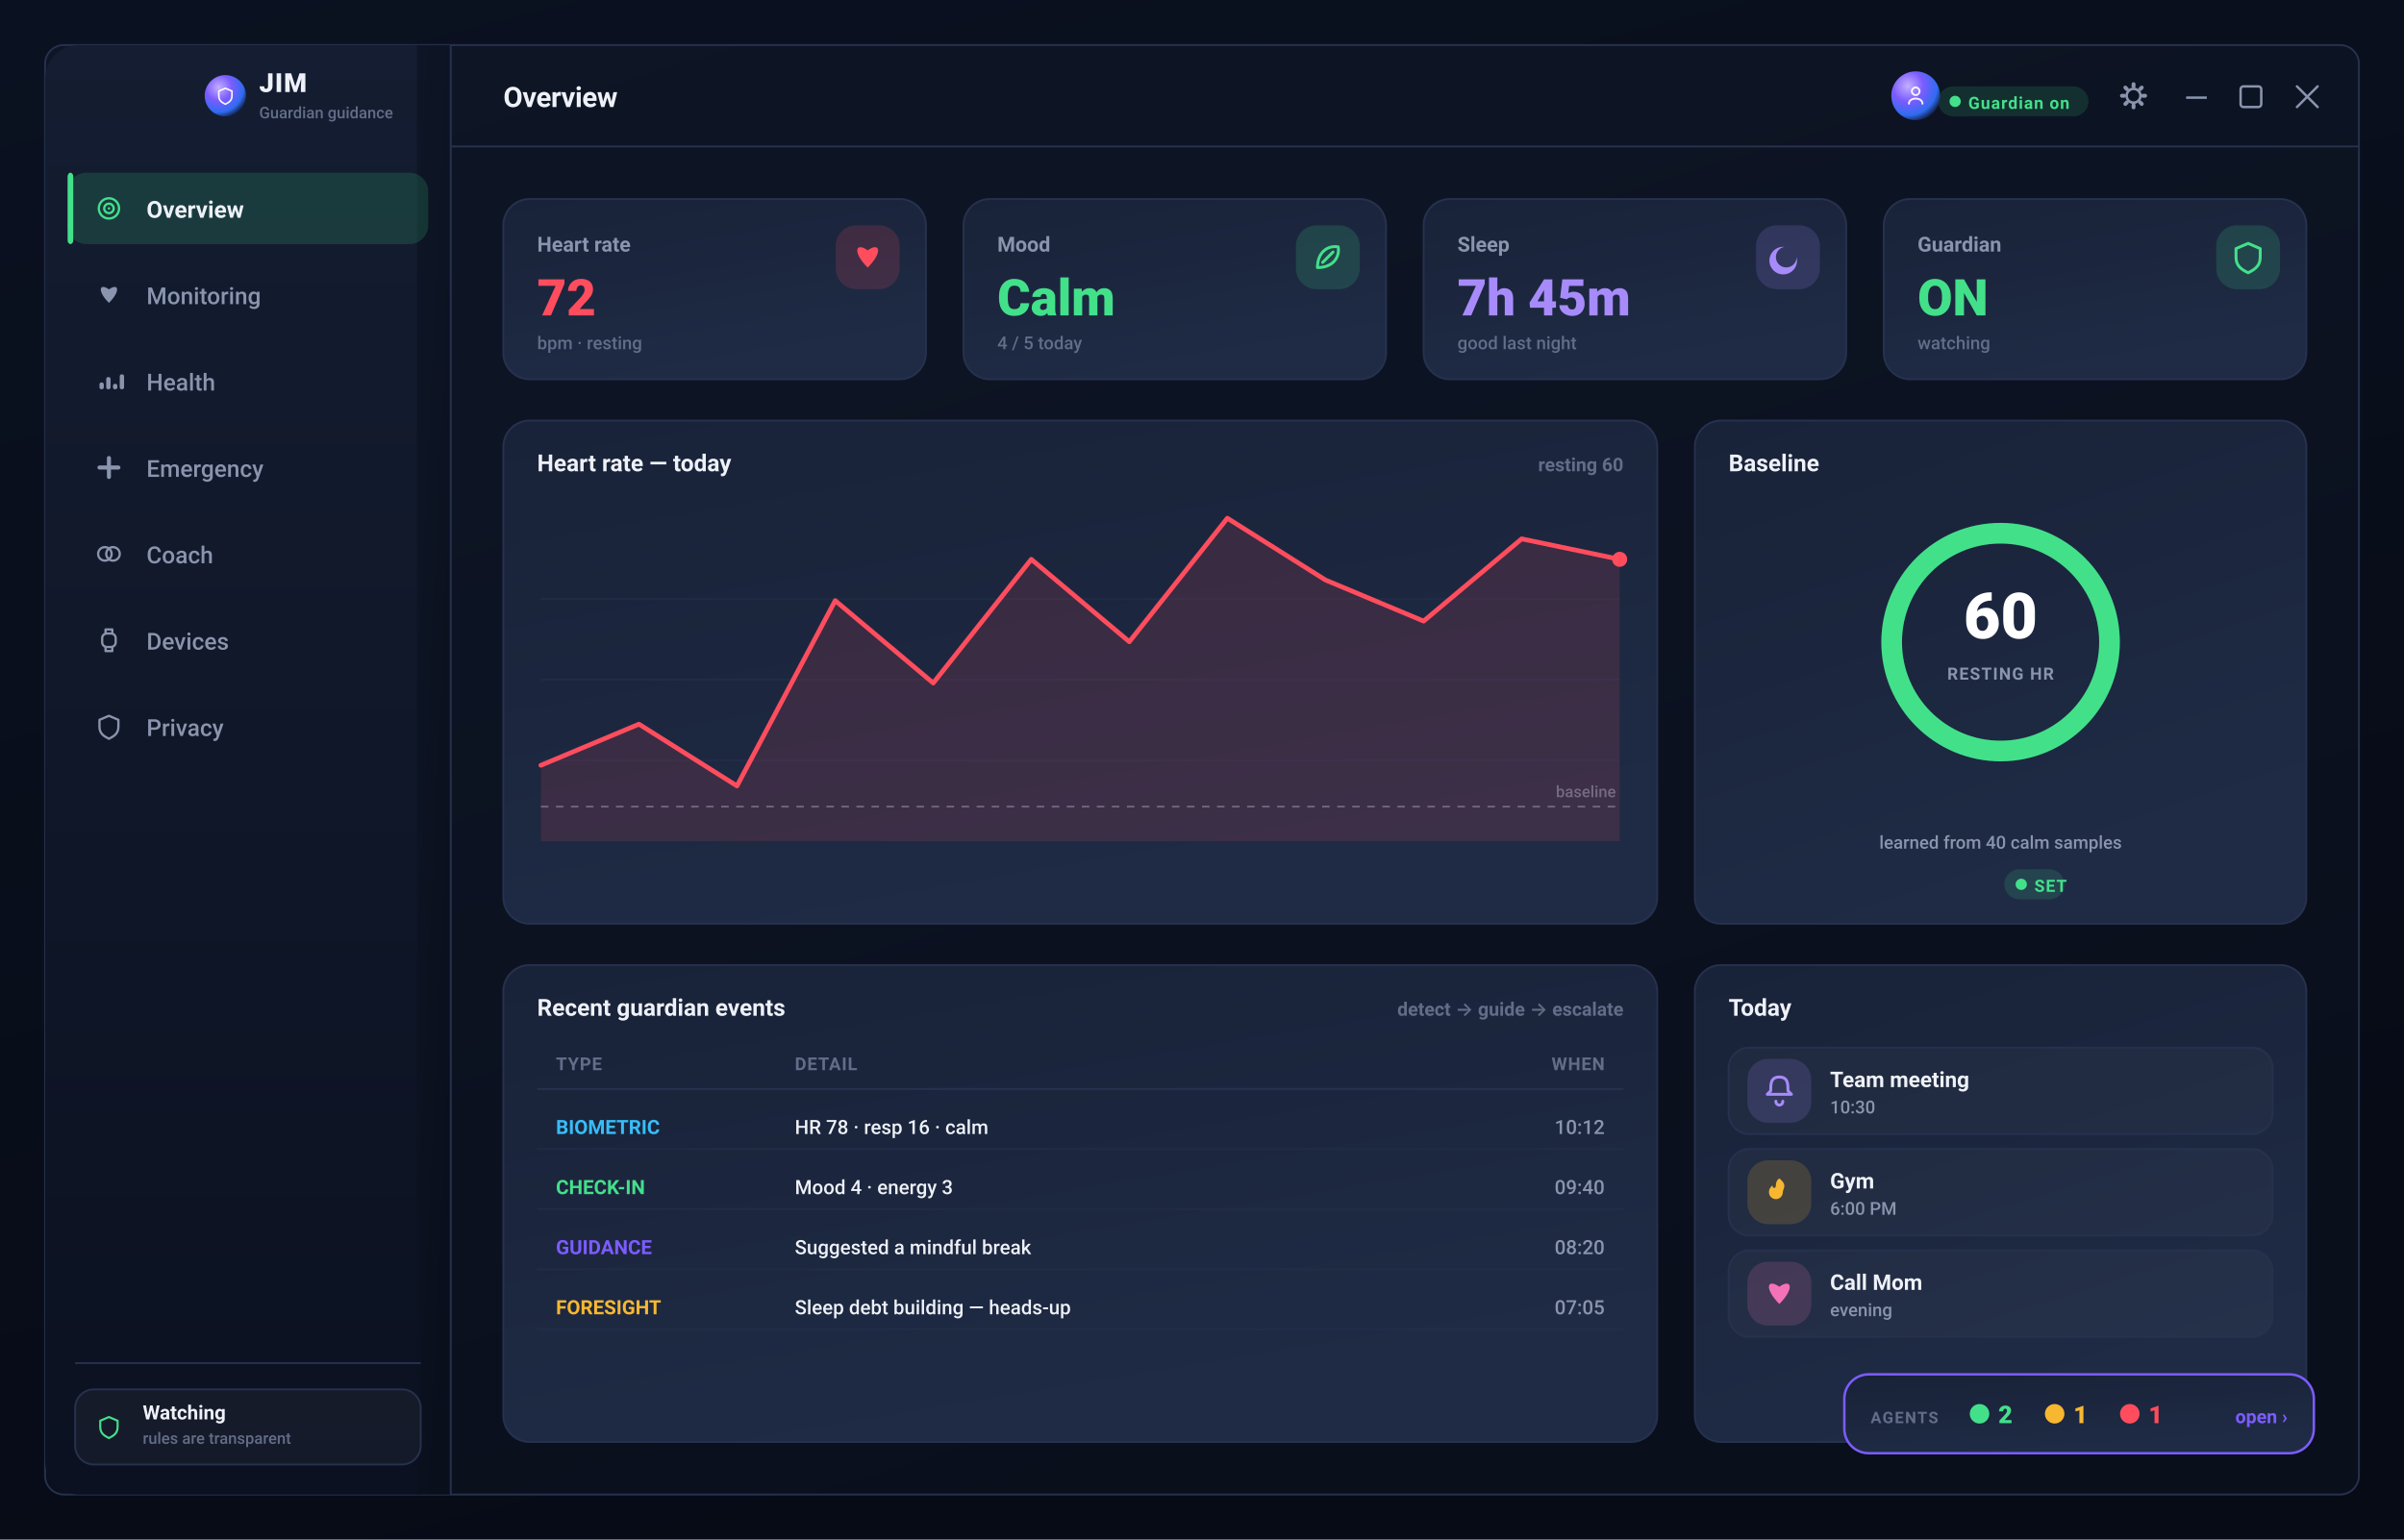
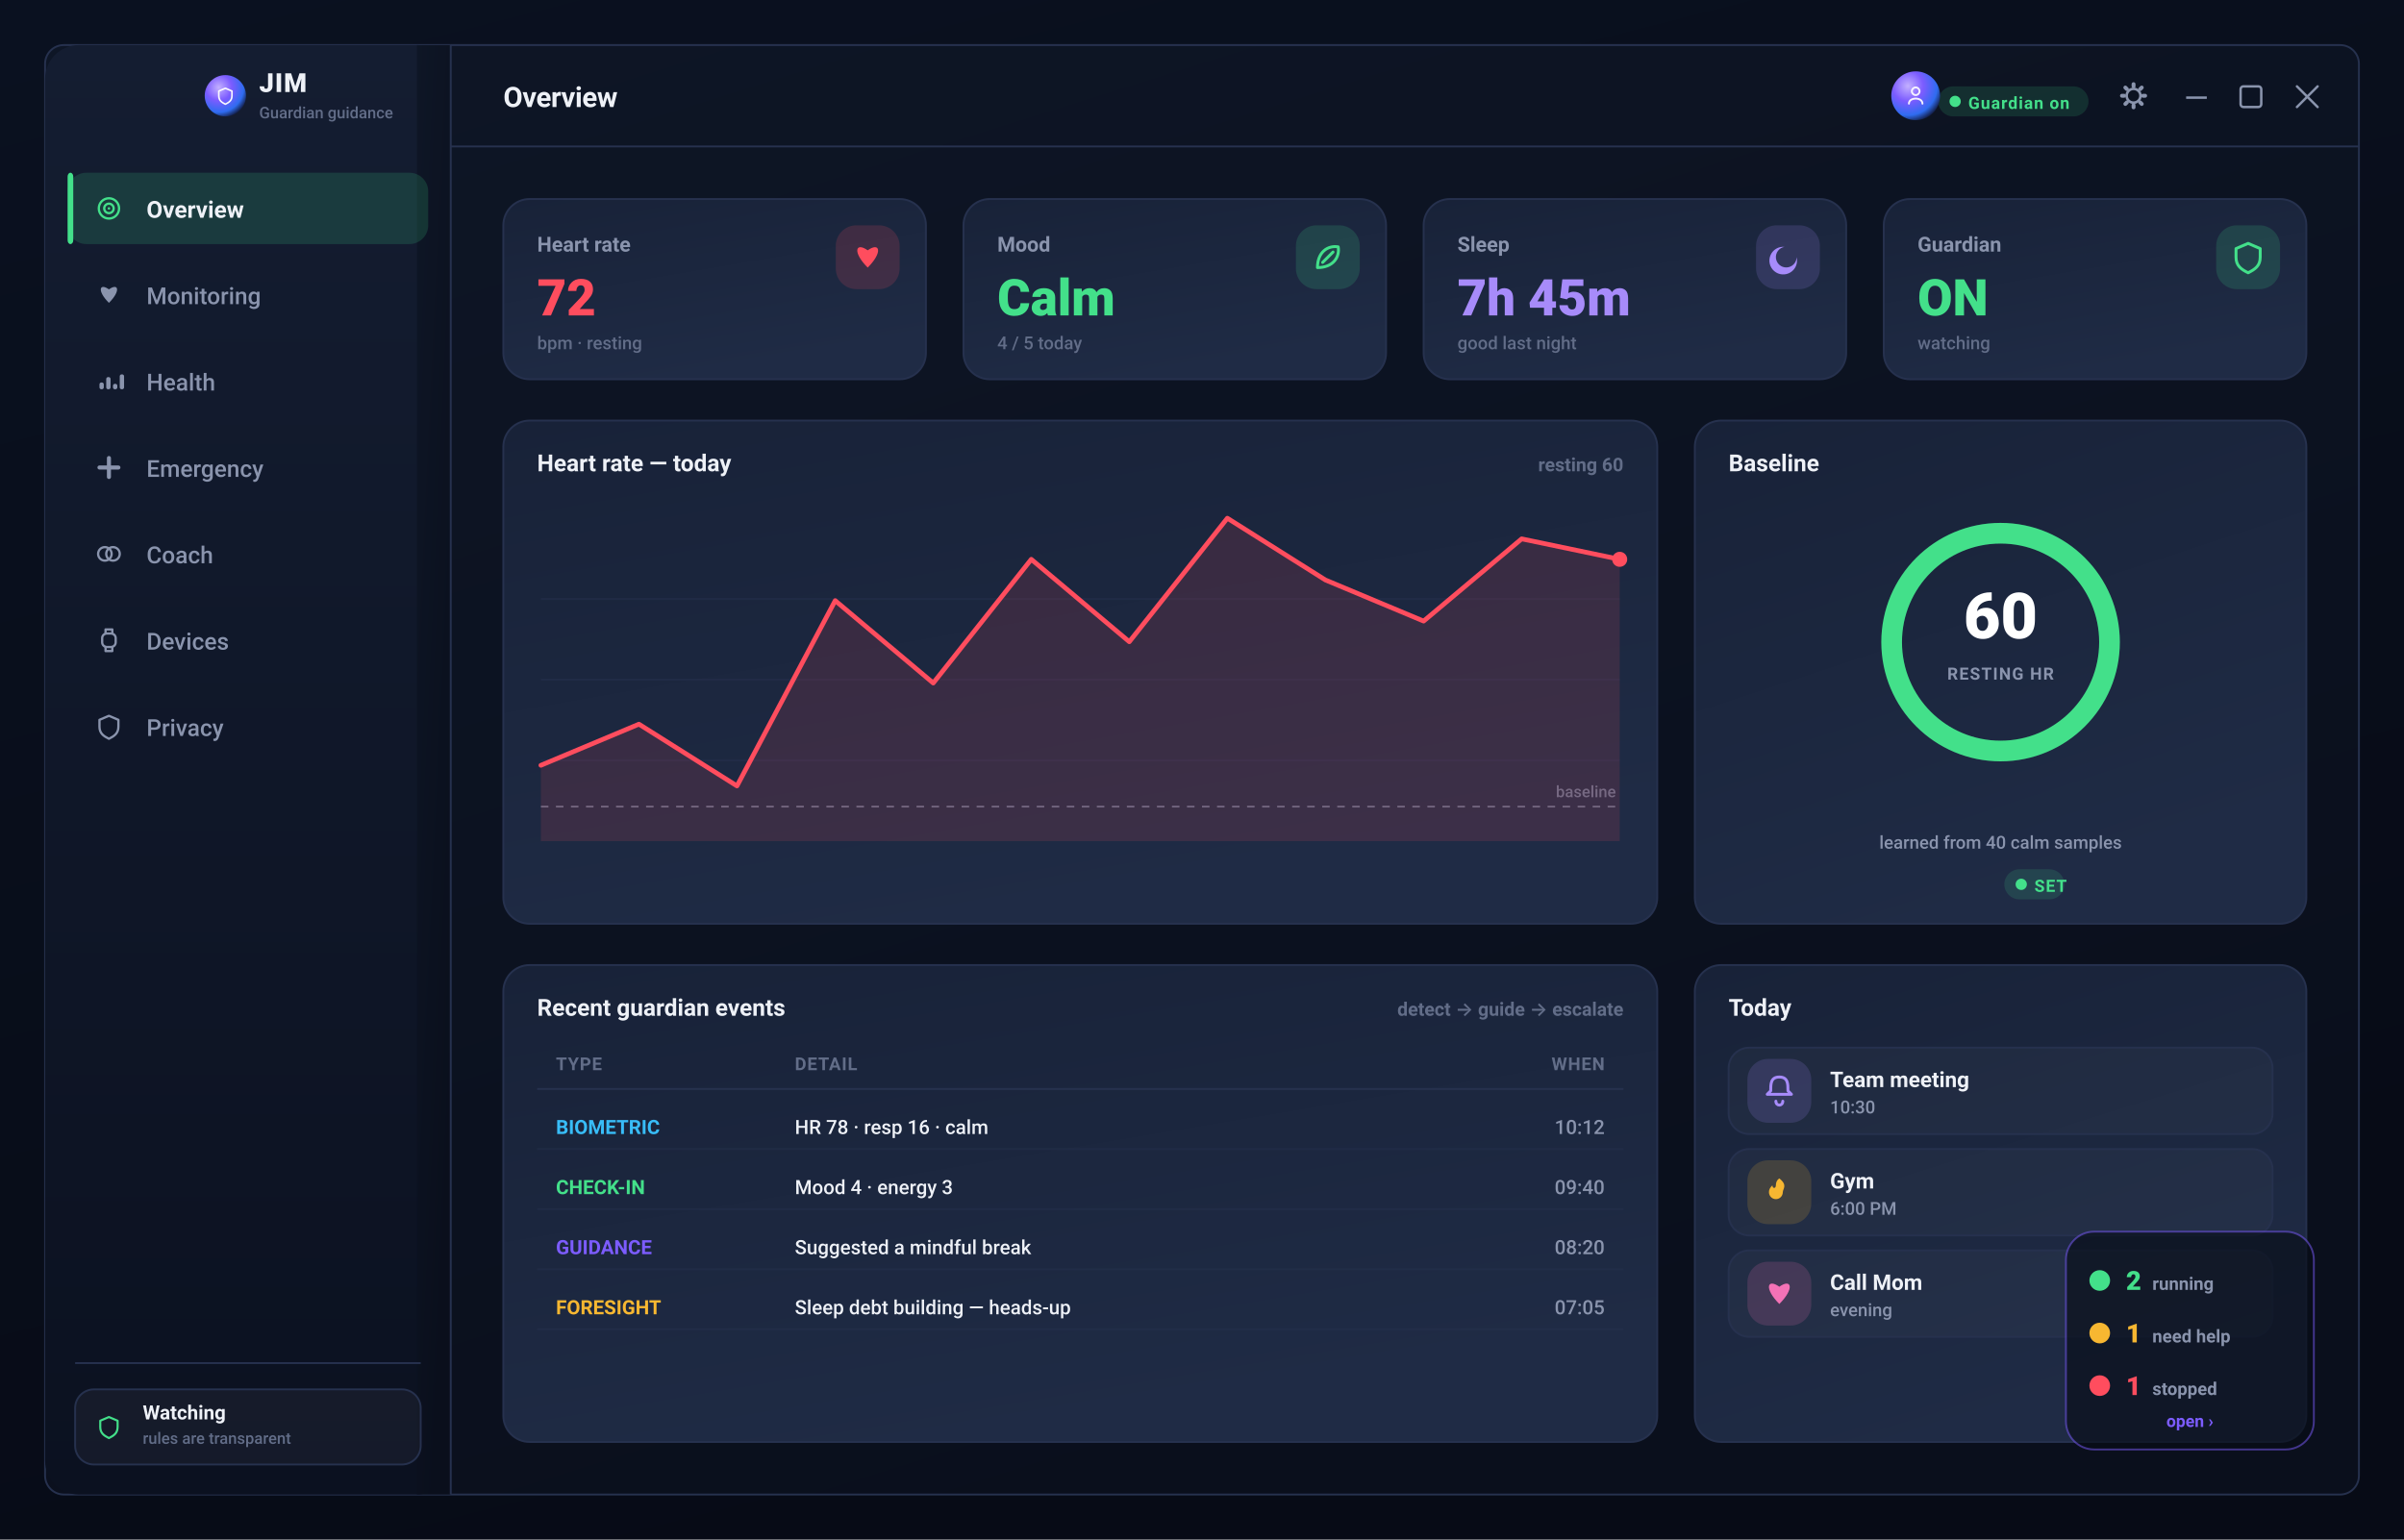
<svg xmlns="http://www.w3.org/2000/svg" width="1280" height="820" viewBox="0 0 1280 820" role="img" aria-label="Jim Mini — Overview">
  <defs>
    <linearGradient id="gPage" x1="0" y1="0" x2="0.4" y2="1">
      <stop offset="0" stop-color="#0a1120" />
      <stop offset="1" stop-color="#070b16" />
    </linearGradient>
    <linearGradient id="gScr" x1="0" y1="0" x2="0.5" y2="1">
      <stop offset="0" stop-color="#0e1626" />
      <stop offset="1" stop-color="#0a0f1c" />
    </linearGradient>
    <linearGradient id="gSide" x1="0" y1="0" x2="0" y2="1">
      <stop offset="0" stop-color="#141d31" />
      <stop offset="1" stop-color="#0b1120" />
    </linearGradient>
    <linearGradient id="gCard" x1="0" y1="0" x2="0.4" y2="1">
      <stop offset="0" stop-color="#182238" />
      <stop offset="1" stop-color="#1f2b45" />
    </linearGradient>
    <linearGradient id="gBrand" x1="0" y1="0" x2="1" y2="0">
      <stop offset="0" stop-color="#7c5cff" />
      <stop offset="1" stop-color="#3aa0ff" />
    </linearGradient>
    <linearGradient id="gEmer" x1="0" y1="0" x2="0" y2="1">
      <stop offset="0" stop-color="#ff5b52" />
      <stop offset="1" stop-color="#ff3b30" />
    </linearGradient>
    <linearGradient id="mV" x1="0" y1="0" x2="1" y2="0">
      <stop offset="0" stop-color="#7c5cff" />
      <stop offset="1" stop-color="#3aa0ff" />
    </linearGradient>
    <linearGradient id="mG" x1="0" y1="0" x2="1" y2="0">
      <stop offset="0" stop-color="#2fd27a" />
      <stop offset="1" stop-color="#43e08a" />
    </linearGradient>
    <linearGradient id="mO" x1="0" y1="0" x2="1" y2="0">
      <stop offset="0" stop-color="#f7b731" />
      <stop offset="1" stop-color="#ff7a45" />
    </linearGradient>
    <radialGradient id="orb" cx="34%" cy="30%" r="75%">
      <stop offset="0" stop-color="#c3b0ff" />
      <stop offset="42%" stop-color="#7c5cff" />
      <stop offset="80%" stop-color="#2f6cf0" />
      <stop offset="100%" stop-color="#14204a" />
    </radialGradient>
  </defs>
  <rect x="0.0" y="0.0" width="1280.0" height="820.0" rx="0" fill="url(#gPage)" />
  <rect x="24" y="24" width="1232" height="772" rx="10" fill="url(#gScr)" stroke="#26314e" stroke-width="1" />
  <rect x="24.0" y="24.0" width="216.0" height="772.0" rx="18" fill="url(#gSide)" />
  <rect x="222.0" y="24.0" width="18.0" height="772.0" rx="0" fill="url(#gScr)" />
  <line x1="240" y1="24" x2="240" y2="796" stroke="#26314e" stroke-width="1" />
  <line x1="240" y1="78" x2="1256" y2="78" stroke="#26314e" stroke-width="1" />
  <line x1="1164" y1="52" x2="1175" y2="52" stroke="#8a94ad" stroke-width="1.3" />
  <rect x="1193.0" y="46.0" width="11.0" height="11.0" rx="1.5" fill="none" stroke="#8a94ad" stroke-width="1.3" />
  <path d="M1223 46 l11 11 M1234 46 l-11 11" stroke="#8a94ad" stroke-width="1.3" stroke-linecap="round" />
  <circle cx="120" cy="51" r="11" fill="url(#orb)" />
  <path d="M120 47.0 l3.5 1.5 v2.5 c0 2.5 -1.5 3.5 -3.5 4.5 c-2.0 -1.0 -3.5 -2.0 -3.5 -4.5 v-2.5 Z" fill="none" stroke="rgba(255,255,255,0.95)" stroke-width="0.85" stroke-linecap="round" stroke-linejoin="round" />
  <text x="138.0" y="49.0" font-family="-apple-system,BlinkMacSystemFont,'SF Pro Text','Segoe UI',Roboto,system-ui,sans-serif" font-size="14" font-weight="800" fill="#eef1f7" text-anchor="start" letter-spacing="0.5">JIM</text>
  <text x="138.0" y="63.0" font-family="-apple-system,BlinkMacSystemFont,'SF Pro Text','Segoe UI',Roboto,system-ui,sans-serif" font-size="8.5" font-weight="500" fill="#626d88" text-anchor="start">Guardian guidance</text>
  <text x="268.0" y="57.0" font-family="-apple-system,BlinkMacSystemFont,'SF Pro Text','Segoe UI',Roboto,system-ui,sans-serif" font-size="15" font-weight="700" fill="#eef1f7" text-anchor="start" letter-spacing="-0.2">Overview</text>
  <rect x="1134.96" y="43.8" width="2.08" height="3.2" rx="1" transform="rotate(0 1136 51)" fill="#8a94ad" />
  <rect x="1134.96" y="43.8" width="2.08" height="3.2" rx="1" transform="rotate(45 1136 51)" fill="#8a94ad" />
  <rect x="1134.96" y="43.8" width="2.08" height="3.2" rx="1" transform="rotate(90 1136 51)" fill="#8a94ad" />
  <rect x="1134.96" y="43.8" width="2.08" height="3.2" rx="1" transform="rotate(135 1136 51)" fill="#8a94ad" />
  <rect x="1134.96" y="43.8" width="2.08" height="3.2" rx="1" transform="rotate(180 1136 51)" fill="#8a94ad" />
  <rect x="1134.96" y="43.8" width="2.08" height="3.2" rx="1" transform="rotate(225 1136 51)" fill="#8a94ad" />
  <rect x="1134.96" y="43.8" width="2.08" height="3.2" rx="1" transform="rotate(270 1136 51)" fill="#8a94ad" />
  <rect x="1134.96" y="43.8" width="2.08" height="3.2" rx="1" transform="rotate(315 1136 51)" fill="#8a94ad" />
  <circle cx="1136" cy="51" r="3.68" fill="none" stroke="#8a94ad" stroke-width="1.36" stroke-linecap="round" stroke-linejoin="round" />
  <rect x="1032.0" y="46.0" width="80.0" height="16.0" rx="8" fill="rgba(67,224,138,0.14)" />
  <circle cx="1041.0" cy="54" r="3" fill="#43e08a" />
  <text x="1048.0" y="58.0" font-family="-apple-system,BlinkMacSystemFont,'SF Pro Text','Segoe UI',Roboto,system-ui,sans-serif" font-size="9" font-weight="700" fill="#43e08a" text-anchor="start" letter-spacing="0.5">Guardian on</text>
  <circle cx="1020" cy="51" r="13" fill="url(#orb)" />
  <circle cx="1020" cy="48.6" r="2.04" fill="none" stroke="rgba(255,255,255,0.9)" stroke-width="1.02" stroke-linecap="round" stroke-linejoin="round" />
  <path d="M1016.4 55.2 c0 -3.6 7.2 -3.6 7.2 0" fill="none" stroke="rgba(255,255,255,0.9)" stroke-width="1.02" stroke-linecap="round" stroke-linejoin="round" />
  <rect x="36.0" y="92.0" width="192.0" height="38.0" rx="10" fill="rgba(67,224,138,0.16)" />
  <rect x="36.0" y="92.0" width="3.0" height="38.0" rx="2" fill="#43e08a" />
  <circle cx="58" cy="111" r="5.4" fill="none" stroke="#43e08a" stroke-width="1.22" stroke-linecap="round" stroke-linejoin="round" />
  <circle cx="58" cy="111" r="2.52" fill="none" stroke="#43e08a" stroke-width="1.22" stroke-linecap="round" stroke-linejoin="round" />
  <circle cx="58" cy="111" r="0.648" fill="#43e08a" />
  <text x="78.0" y="116.0" font-family="-apple-system,BlinkMacSystemFont,'SF Pro Text','Segoe UI',Roboto,system-ui,sans-serif" font-size="12.5" font-weight="650" fill="#eef1f7" text-anchor="start">Overview</text>
  <path d="M58 161.32 C51.52 154.84,52.96 150.52,58 154.12 C63.04 150.52,64.48 154.84,58 161.32 Z" fill="#8a94ad" />
  <text x="78.0" y="162.0" font-family="-apple-system,BlinkMacSystemFont,'SF Pro Text','Segoe UI',Roboto,system-ui,sans-serif" font-size="12.5" font-weight="500" fill="#8a94ad" text-anchor="start">Monitoring</text>
  <rect x="52.96" y="203.72" width="2.304" height="3.6" rx="1" fill="#8a94ad" />
  <rect x="56.56" y="200.84" width="2.304" height="6.48" rx="1" fill="#8a94ad" />
  <rect x="60.16" y="204.44" width="2.304" height="2.88" rx="1" fill="#8a94ad" />
  <rect x="63.76" y="199.4" width="2.304" height="7.92" rx="1" fill="#8a94ad" />
  <text x="78.0" y="208.0" font-family="-apple-system,BlinkMacSystemFont,'SF Pro Text','Segoe UI',Roboto,system-ui,sans-serif" font-size="12.5" font-weight="500" fill="#8a94ad" text-anchor="start">Health</text>
  <path d="M58 243.96 v10.08 M52.96 249 h10.08" fill="none" stroke="#8a94ad" stroke-width="2.16" stroke-linecap="round" />
  <text x="78.0" y="254.0" font-family="-apple-system,BlinkMacSystemFont,'SF Pro Text','Segoe UI',Roboto,system-ui,sans-serif" font-size="12.5" font-weight="500" fill="#8a94ad" text-anchor="start">Emergency</text>
  <circle cx="55.84" cy="295" r="3.6" fill="none" stroke="#8a94ad" stroke-width="1.22" stroke-linecap="round" stroke-linejoin="round" />
  <circle cx="60.16" cy="295" r="3.6" fill="none" stroke="#8a94ad" stroke-width="1.22" stroke-linecap="round" stroke-linejoin="round" />
  <text x="78.0" y="300.0" font-family="-apple-system,BlinkMacSystemFont,'SF Pro Text','Segoe UI',Roboto,system-ui,sans-serif" font-size="12.5" font-weight="500" fill="#8a94ad" text-anchor="start">Coach</text>
  <rect x="54.4" y="337.4" width="7.2" height="7.2" rx="2.5" fill="none" stroke="#8a94ad" stroke-width="1.22" stroke-linecap="round" stroke-linejoin="round" />
  <path d="M56.2 337.4 v-2.16 h3.6 v2.16 M56.2 344.6 v2.16 h3.6 v-2.16" fill="none" stroke="#8a94ad" stroke-width="1.22" stroke-linecap="round" stroke-linejoin="round" />
  <text x="78.0" y="346.0" font-family="-apple-system,BlinkMacSystemFont,'SF Pro Text','Segoe UI',Roboto,system-ui,sans-serif" font-size="12.5" font-weight="500" fill="#8a94ad" text-anchor="start">Devices</text>
  <path d="M58 381.24 l5.04 2.16 v3.6 c0 3.6 -2.16 5.04 -5.04 6.48 c-2.88 -1.44 -5.04 -2.88 -5.04 -6.48 v-3.6 Z" fill="none" stroke="#8a94ad" stroke-width="1.22" stroke-linecap="round" stroke-linejoin="round" />
  <text x="78.0" y="392.0" font-family="-apple-system,BlinkMacSystemFont,'SF Pro Text','Segoe UI',Roboto,system-ui,sans-serif" font-size="12.5" font-weight="500" fill="#8a94ad" text-anchor="start">Privacy</text>
  <line x1="40" y1="726" x2="224" y2="726" stroke="#26314e" stroke-width="1" />
  <rect x="40.0" y="740.0" width="184.0" height="40.0" rx="10" fill="rgba(255,255,255,0.04)" stroke="#26314e" stroke-width="1" />
  <path d="M58 754.72 l4.62 1.98 v3.3 c0 3.3 -1.98 4.62 -4.62 5.94 c-2.64 -1.32 -4.62 -2.64 -4.62 -5.94 v-3.3 Z" fill="none" stroke="#43e08a" stroke-width="1.12" stroke-linecap="round" stroke-linejoin="round" />
  <text x="76.0" y="756.0" font-family="-apple-system,BlinkMacSystemFont,'SF Pro Text','Segoe UI',Roboto,system-ui,sans-serif" font-size="10.5" font-weight="650" fill="#eef1f7" text-anchor="start">Watching</text>
  <text x="76.0" y="769.0" font-family="-apple-system,BlinkMacSystemFont,'SF Pro Text','Segoe UI',Roboto,system-ui,sans-serif" font-size="8.5" font-weight="500" fill="#626d88" text-anchor="start">rules are transparent</text>
  <rect x="268.0" y="106.0" width="225.0" height="96.0" rx="14" fill="url(#gCard)" stroke="#26314e" stroke-width="1" />
  <text x="286.0" y="134.0" font-family="-apple-system,BlinkMacSystemFont,'SF Pro Text','Segoe UI',Roboto,system-ui,sans-serif" font-size="11" font-weight="600" fill="#8a94ad" text-anchor="start">Heart rate</text>
  <text x="286.0" y="168.0" font-family="-apple-system,BlinkMacSystemFont,'SF Pro Text','Segoe UI',Roboto,system-ui,sans-serif" font-size="27" font-weight="800" fill="#ff4d5e" text-anchor="start">72</text>
  <text x="286.0" y="186.0" font-family="-apple-system,BlinkMacSystemFont,'SF Pro Text','Segoe UI',Roboto,system-ui,sans-serif" font-size="9.5" font-weight="500" fill="#626d88" text-anchor="start">bpm · resting</text>
  <rect x="445.0" y="120.0" width="34.0" height="34.0" rx="11" fill="rgba(255,77,94,0.16)" />
  <path d="M462.0 142.52 C453.72 134.24,455.56 128.72,462.0 133.32 C468.44 128.72,470.28 134.24,462.0 142.52 Z" fill="#ff4d5e" />
  <rect x="513.0" y="106.0" width="225.0" height="96.0" rx="14" fill="url(#gCard)" stroke="#26314e" stroke-width="1" />
  <text x="531.0" y="134.0" font-family="-apple-system,BlinkMacSystemFont,'SF Pro Text','Segoe UI',Roboto,system-ui,sans-serif" font-size="11" font-weight="600" fill="#8a94ad" text-anchor="start">Mood</text>
  <text x="531.0" y="168.0" font-family="-apple-system,BlinkMacSystemFont,'SF Pro Text','Segoe UI',Roboto,system-ui,sans-serif" font-size="27" font-weight="800" fill="#43e08a" text-anchor="start">Calm</text>
  <text x="531.0" y="186.0" font-family="-apple-system,BlinkMacSystemFont,'SF Pro Text','Segoe UI',Roboto,system-ui,sans-serif" font-size="9.5" font-weight="500" fill="#626d88" text-anchor="start">4 / 5 today</text>
  <rect x="690.0" y="120.0" width="34.0" height="34.0" rx="11" fill="rgba(67,224,138,0.16)" />
  <path d="M701.48 142.52 c0 -8.28 5.52 -11.96 11.04 -11.04 c0.92 5.52 -2.76 11.04 -11.04 11.04 Z M704.24 139.76 l5.52 -5.52" fill="none" stroke="#43e08a" stroke-width="1.56" stroke-linecap="round" stroke-linejoin="round" />
  <rect x="758.0" y="106.0" width="225.0" height="96.0" rx="14" fill="url(#gCard)" stroke="#26314e" stroke-width="1" />
  <text x="776.0" y="134.0" font-family="-apple-system,BlinkMacSystemFont,'SF Pro Text','Segoe UI',Roboto,system-ui,sans-serif" font-size="11" font-weight="600" fill="#8a94ad" text-anchor="start">Sleep</text>
  <text x="776.0" y="168.0" font-family="-apple-system,BlinkMacSystemFont,'SF Pro Text','Segoe UI',Roboto,system-ui,sans-serif" font-size="27" font-weight="800" fill="#a78bfa" text-anchor="start">7h 45m</text>
  <text x="776.0" y="186.0" font-family="-apple-system,BlinkMacSystemFont,'SF Pro Text','Segoe UI',Roboto,system-ui,sans-serif" font-size="9.5" font-weight="500" fill="#626d88" text-anchor="start">good last night</text>
  <rect x="935.0" y="120.0" width="34.0" height="34.0" rx="11" fill="rgba(167,139,250,0.16)" />
  <path d="M956.6 137 a5.52 5.52 0 1 1 -6.44 -5.52 a7.36 7.36 0 1 0 6.44 5.52 Z" fill="#a78bfa" />
  <rect x="1003.0" y="106.0" width="225.0" height="96.0" rx="14" fill="url(#gCard)" stroke="#26314e" stroke-width="1" />
  <text x="1021.0" y="134.0" font-family="-apple-system,BlinkMacSystemFont,'SF Pro Text','Segoe UI',Roboto,system-ui,sans-serif" font-size="11" font-weight="600" fill="#8a94ad" text-anchor="start">Guardian</text>
  <text x="1021.0" y="168.0" font-family="-apple-system,BlinkMacSystemFont,'SF Pro Text','Segoe UI',Roboto,system-ui,sans-serif" font-size="27" font-weight="800" fill="#43e08a" text-anchor="start">ON</text>
  <text x="1021.0" y="186.0" font-family="-apple-system,BlinkMacSystemFont,'SF Pro Text','Segoe UI',Roboto,system-ui,sans-serif" font-size="9.5" font-weight="500" fill="#626d88" text-anchor="start">watching</text>
  <rect x="1180.0" y="120.0" width="34.0" height="34.0" rx="11" fill="rgba(67,224,138,0.16)" />
  <path d="M1197.0 129.64 l6.44 2.76 v4.6 c0 4.6 -2.76 6.44 -6.44 8.28 c-3.68 -1.84 -6.44 -3.68 -6.44 -8.28 v-4.6 Z" fill="none" stroke="#43e08a" stroke-width="1.56" stroke-linecap="round" stroke-linejoin="round" />
  <rect x="268.0" y="224.0" width="614.4" height="268.0" rx="14" fill="url(#gCard)" stroke="#26314e" stroke-width="1" />
  <text x="286.0" y="251.0" font-family="-apple-system,BlinkMacSystemFont,'SF Pro Text','Segoe UI',Roboto,system-ui,sans-serif" font-size="12.5" font-weight="700" fill="#eef1f7" text-anchor="start">Heart rate — today</text>
  <text x="864.4" y="251.0" font-family="-apple-system,BlinkMacSystemFont,'SF Pro Text','Segoe UI',Roboto,system-ui,sans-serif" font-size="10" font-weight="600" fill="#626d88" text-anchor="end">resting 60</text>
  <line x1="288" y1="319.0" x2="862.4" y2="319.0" stroke="rgba(38,49,78,0.5)" stroke-width="1" />
  <line x1="288" y1="362.0" x2="862.4" y2="362.0" stroke="rgba(38,49,78,0.5)" stroke-width="1" />
  <line x1="288" y1="405.0" x2="862.4" y2="405.0" stroke="rgba(38,49,78,0.5)" stroke-width="1" />
  <line x1="288" y1="429.6" x2="862.4" y2="429.6" stroke="rgba(98,109,136,0.9)" stroke-width="1" stroke-dasharray="4 4" />
  <text x="860.4" y="424.6" font-family="-apple-system,BlinkMacSystemFont,'SF Pro Text','Segoe UI',Roboto,system-ui,sans-serif" font-size="8.5" font-weight="500" fill="#626d88" text-anchor="end">baseline</text>
  <polygon points="288,448 288.0,407.6 340.2,385.7 392.4,418.6 444.7,319.9 496.9,363.8 549.1,297.9 601.3,341.8 653.5,276.0 705.7,308.9 758.0,330.8 810.2,287.0 862.4,297.9 862.4,448" fill="rgba(255,77,94,0.13)" />
  <polyline points="288.0,407.6 340.2,385.7 392.4,418.6 444.7,319.9 496.9,363.8 549.1,297.9 601.3,341.8 653.5,276.0 705.7,308.9 758.0,330.8 810.2,287.0 862.4,297.9" fill="none" stroke="#ff4d5e" stroke-width="2.5" stroke-linejoin="round" stroke-linecap="round" />
  <circle cx="862.4" cy="297.9" r="4" fill="#ff4d5e" />
  <rect x="902.4" y="224.0" width="325.6" height="268.0" rx="14" fill="url(#gCard)" stroke="#26314e" stroke-width="1" />
  <text x="920.4" y="251.0" font-family="-apple-system,BlinkMacSystemFont,'SF Pro Text','Segoe UI',Roboto,system-ui,sans-serif" font-size="12.5" font-weight="700" fill="#eef1f7" text-anchor="start">Baseline</text>
  <circle cx="1065.2" cy="342" r="58" fill="none" stroke="rgba(67,224,138,0.13)" stroke-width="11" />
  <circle cx="1065.2" cy="342" r="58" fill="none" stroke="#43e08a" stroke-width="11" stroke-linecap="round" stroke-dasharray="364.4 364.4" transform="rotate(-90 1065.2 342)" />
  <text x="1065.2" y="340.0" font-family="-apple-system,BlinkMacSystemFont,'SF Pro Text','Segoe UI',Roboto,system-ui,sans-serif" font-size="34" font-weight="800" fill="#fff" text-anchor="middle">60</text>
  <text x="1065.2" y="362.0" font-family="-apple-system,BlinkMacSystemFont,'SF Pro Text','Segoe UI',Roboto,system-ui,sans-serif" font-size="9" font-weight="600" fill="#8a94ad" text-anchor="middle" letter-spacing="0.6">RESTING HR</text>
  <text x="1065.2" y="452.0" font-family="-apple-system,BlinkMacSystemFont,'SF Pro Text','Segoe UI',Roboto,system-ui,sans-serif" font-size="9.5" font-weight="500" fill="#8a94ad" text-anchor="middle">learned from 40 calm samples</text>
  <rect x="1067.2" y="463.0" width="32.0" height="16.0" rx="8" fill="rgba(67,224,138,0.14)" />
  <circle cx="1076.2" cy="471" r="3" fill="#43e08a" />
  <text x="1083.2" y="475.0" font-family="-apple-system,BlinkMacSystemFont,'SF Pro Text','Segoe UI',Roboto,system-ui,sans-serif" font-size="9" font-weight="700" fill="#43e08a" text-anchor="start" letter-spacing="0.5">SET</text>
  <rect x="268.0" y="514.0" width="614.4" height="254.0" rx="14" fill="url(#gCard)" stroke="#26314e" stroke-width="1" />
  <text x="286.0" y="541.0" font-family="-apple-system,BlinkMacSystemFont,'SF Pro Text','Segoe UI',Roboto,system-ui,sans-serif" font-size="12.5" font-weight="700" fill="#eef1f7" text-anchor="start">Recent guardian events</text>
  <text x="864.4" y="541.0" font-family="-apple-system,BlinkMacSystemFont,'SF Pro Text','Segoe UI',Roboto,system-ui,sans-serif" font-size="10" font-weight="600" fill="#626d88" text-anchor="end">detect → guide → escalate</text>
  <text x="296.0" y="570.0" font-family="-apple-system,BlinkMacSystemFont,'SF Pro Text','Segoe UI',Roboto,system-ui,sans-serif" font-size="9.5" font-weight="700" fill="#626d88" text-anchor="start" letter-spacing="0.4">TYPE</text>
  <text x="423.2" y="570.0" font-family="-apple-system,BlinkMacSystemFont,'SF Pro Text','Segoe UI',Roboto,system-ui,sans-serif" font-size="9.5" font-weight="700" fill="#626d88" text-anchor="start" letter-spacing="0.4">DETAIL</text>
  <text x="854.4" y="570.0" font-family="-apple-system,BlinkMacSystemFont,'SF Pro Text','Segoe UI',Roboto,system-ui,sans-serif" font-size="9.5" font-weight="700" fill="#626d88" text-anchor="end" letter-spacing="0.4">WHEN</text>
  <line x1="286" y1="580" x2="864.4" y2="580" stroke="#26314e" stroke-width="1" />
  <text x="296.0" y="604.0" font-family="-apple-system,BlinkMacSystemFont,'SF Pro Text','Segoe UI',Roboto,system-ui,sans-serif" font-size="10.5" font-weight="700" fill="#38bdf8" text-anchor="start">BIOMETRIC</text>
  <text x="423.2" y="604.0" font-family="-apple-system,BlinkMacSystemFont,'SF Pro Text','Segoe UI',Roboto,system-ui,sans-serif" font-size="10.5" font-weight="500" fill="#eef1f7" text-anchor="start">HR 78 · resp 16 · calm</text>
  <text x="854.4" y="604.0" font-family="-apple-system,BlinkMacSystemFont,'SF Pro Text','Segoe UI',Roboto,system-ui,sans-serif" font-size="10.5" font-weight="500" fill="#8a94ad" text-anchor="end">10:12</text>
  <line x1="286" y1="612" x2="864.4" y2="612" stroke="rgba(38,49,78,0.45)" stroke-width="1" />
  <text x="296.0" y="636.0" font-family="-apple-system,BlinkMacSystemFont,'SF Pro Text','Segoe UI',Roboto,system-ui,sans-serif" font-size="10.5" font-weight="700" fill="#43e08a" text-anchor="start">CHECK-IN</text>
  <text x="423.2" y="636.0" font-family="-apple-system,BlinkMacSystemFont,'SF Pro Text','Segoe UI',Roboto,system-ui,sans-serif" font-size="10.5" font-weight="500" fill="#eef1f7" text-anchor="start">Mood 4 · energy 3</text>
  <text x="854.4" y="636.0" font-family="-apple-system,BlinkMacSystemFont,'SF Pro Text','Segoe UI',Roboto,system-ui,sans-serif" font-size="10.5" font-weight="500" fill="#8a94ad" text-anchor="end">09:40</text>
  <line x1="286" y1="644" x2="864.4" y2="644" stroke="rgba(38,49,78,0.45)" stroke-width="1" />
  <text x="296.0" y="668.0" font-family="-apple-system,BlinkMacSystemFont,'SF Pro Text','Segoe UI',Roboto,system-ui,sans-serif" font-size="10.5" font-weight="700" fill="#7c5cff" text-anchor="start">GUIDANCE</text>
  <text x="423.2" y="668.0" font-family="-apple-system,BlinkMacSystemFont,'SF Pro Text','Segoe UI',Roboto,system-ui,sans-serif" font-size="10.5" font-weight="500" fill="#eef1f7" text-anchor="start">Suggested a mindful break</text>
  <text x="854.4" y="668.0" font-family="-apple-system,BlinkMacSystemFont,'SF Pro Text','Segoe UI',Roboto,system-ui,sans-serif" font-size="10.5" font-weight="500" fill="#8a94ad" text-anchor="end">08:20</text>
  <line x1="286" y1="676" x2="864.4" y2="676" stroke="rgba(38,49,78,0.45)" stroke-width="1" />
  <text x="296.0" y="700.0" font-family="-apple-system,BlinkMacSystemFont,'SF Pro Text','Segoe UI',Roboto,system-ui,sans-serif" font-size="10.5" font-weight="700" fill="#f7b731" text-anchor="start">FORESIGHT</text>
  <text x="423.2" y="700.0" font-family="-apple-system,BlinkMacSystemFont,'SF Pro Text','Segoe UI',Roboto,system-ui,sans-serif" font-size="10.5" font-weight="500" fill="#eef1f7" text-anchor="start">Sleep debt building — heads-up</text>
  <text x="854.4" y="700.0" font-family="-apple-system,BlinkMacSystemFont,'SF Pro Text','Segoe UI',Roboto,system-ui,sans-serif" font-size="10.5" font-weight="500" fill="#8a94ad" text-anchor="end">07:05</text>
  <line x1="286" y1="708" x2="864.4" y2="708" stroke="rgba(38,49,78,0.45)" stroke-width="1" />
  <rect x="902.4" y="514.0" width="325.6" height="254.0" rx="14" fill="url(#gCard)" stroke="#26314e" stroke-width="1" />
  <text x="920.4" y="541.0" font-family="-apple-system,BlinkMacSystemFont,'SF Pro Text','Segoe UI',Roboto,system-ui,sans-serif" font-size="12.5" font-weight="700" fill="#eef1f7" text-anchor="start">Today</text>
  <rect x="920.4" y="558.0" width="289.6" height="46.0" rx="11" fill="rgba(255,255,255,0.03)" stroke="#26314e" stroke-width="1" />
  <rect x="930.4" y="564.0" width="34.0" height="34.0" rx="11" fill="rgba(167,139,250,0.16)" />
  <path d="M947.4 573.64 c4.6 0 4.6 3.68 4.6 7.36 l1.84 1.84 h-12.88 l1.84 -1.84 c0 -3.68 0 -7.36 4.6 -7.36 M945.56 586.52 c0 2.76 3.68 2.76 3.68 0" fill="none" stroke="#a78bfa" stroke-width="1.56" stroke-linecap="round" stroke-linejoin="round" />
  <text x="974.4" y="579.0" font-family="-apple-system,BlinkMacSystemFont,'SF Pro Text','Segoe UI',Roboto,system-ui,sans-serif" font-size="11.5" font-weight="650" fill="#eef1f7" text-anchor="start">Team meeting</text>
  <text x="974.4" y="593.0" font-family="-apple-system,BlinkMacSystemFont,'SF Pro Text','Segoe UI',Roboto,system-ui,sans-serif" font-size="9.5" font-weight="500" fill="#8a94ad" text-anchor="start">10:30</text>
  <rect x="920.4" y="612.0" width="289.6" height="46.0" rx="11" fill="rgba(255,255,255,0.03)" stroke="#26314e" stroke-width="1" />
  <rect x="930.4" y="618.0" width="34.0" height="34.0" rx="11" fill="rgba(247,183,49,0.16)" />
  <path d="M947.4 627.64 c4.6 3.68 1.84 5.52 1.84 7.36 a3.68 3.68 0 1 1 -7.36 0 c0 -1.84 0.92 -2.76 1.84 -3.68 c0 1.84 1.84 1.84 1.84 0 c0 -2.76 1.84 -3.68 1.84 -3.68 Z" fill="#f7b731" />
  <text x="974.4" y="633.0" font-family="-apple-system,BlinkMacSystemFont,'SF Pro Text','Segoe UI',Roboto,system-ui,sans-serif" font-size="11.5" font-weight="650" fill="#eef1f7" text-anchor="start">Gym</text>
  <text x="974.4" y="647.0" font-family="-apple-system,BlinkMacSystemFont,'SF Pro Text','Segoe UI',Roboto,system-ui,sans-serif" font-size="9.5" font-weight="500" fill="#8a94ad" text-anchor="start">6:00 PM</text>
  <rect x="920.4" y="666.0" width="289.6" height="46.0" rx="11" fill="rgba(255,255,255,0.03)" stroke="#26314e" stroke-width="1" />
  <rect x="930.4" y="672.0" width="34.0" height="34.0" rx="11" fill="rgba(244,114,182,0.16)" />
  <path d="M947.4 694.52 C939.12 686.24,940.96 680.72,947.4 685.32 C953.84 680.72,955.68 686.24,947.4 694.52 Z" fill="#f472b6" />
  <text x="974.4" y="687.0" font-family="-apple-system,BlinkMacSystemFont,'SF Pro Text','Segoe UI',Roboto,system-ui,sans-serif" font-size="11.5" font-weight="650" fill="#eef1f7" text-anchor="start">Call Mom</text>
  <text x="974.4" y="701.0" font-family="-apple-system,BlinkMacSystemFont,'SF Pro Text','Segoe UI',Roboto,system-ui,sans-serif" font-size="9.5" font-weight="500" fill="#8a94ad" text-anchor="start">evening</text>
-   <rect x="982.0" y="732.0" width="250.0" height="42.0" rx="13" fill="url(#gCard)" stroke="#7c5cff" stroke-width="1.3" />
-   <text x="996.0" y="758.0" font-family="-apple-system,BlinkMacSystemFont,'SF Pro Text','Segoe UI',Roboto,system-ui,sans-serif" font-size="8.5" font-weight="700" fill="#626d88" text-anchor="start" letter-spacing="0.7">AGENTS</text>
-   <circle cx="1054" cy="753" r="5.2" fill="#43e08a" />
-   <text x="1064.0" y="758.0" font-family="-apple-system,BlinkMacSystemFont,'SF Pro Text','Segoe UI',Roboto,system-ui,sans-serif" font-size="13" font-weight="800" fill="#43e08a" text-anchor="start">2</text>
-   <circle cx="1094" cy="753" r="5.2" fill="#f7b731" />
-   <text x="1104.0" y="758.0" font-family="-apple-system,BlinkMacSystemFont,'SF Pro Text','Segoe UI',Roboto,system-ui,sans-serif" font-size="13" font-weight="800" fill="#f7b731" text-anchor="start">1</text>
-   <circle cx="1134" cy="753" r="5.2" fill="#ff4d5e" />
-   <text x="1144.0" y="758.0" font-family="-apple-system,BlinkMacSystemFont,'SF Pro Text','Segoe UI',Roboto,system-ui,sans-serif" font-size="13" font-weight="800" fill="#ff4d5e" text-anchor="start">1</text>
-   <text x="1218.0" y="758.0" font-family="-apple-system,BlinkMacSystemFont,'SF Pro Text','Segoe UI',Roboto,system-ui,sans-serif" font-size="10" font-weight="700" fill="#7c5cff" text-anchor="end">open ›</text>
+   <rect x="1100.0" y="656.0" width="132.0" height="116.0" rx="15" fill="rgba(8,12,22,0.62)" stroke="rgba(124,92,255,0.5)" stroke-width="1" />
+   <circle cx="1118" cy="682" r="5.5" fill="#43e08a" />
+   <text x="1132.0" y="687.0" font-family="-apple-system,BlinkMacSystemFont,'SF Pro Text','Segoe UI',Roboto,system-ui,sans-serif" font-size="14" font-weight="800" fill="#43e08a" text-anchor="start">2</text>
+   <text x="1146.0" y="687.0" font-family="-apple-system,BlinkMacSystemFont,'SF Pro Text','Segoe UI',Roboto,system-ui,sans-serif" font-size="9.5" font-weight="600" fill="#8a94ad" text-anchor="start">running</text>
+   <circle cx="1118" cy="710" r="5.5" fill="#f7b731" />
+   <text x="1132.0" y="715.0" font-family="-apple-system,BlinkMacSystemFont,'SF Pro Text','Segoe UI',Roboto,system-ui,sans-serif" font-size="14" font-weight="800" fill="#f7b731" text-anchor="start">1</text>
+   <text x="1146.0" y="715.0" font-family="-apple-system,BlinkMacSystemFont,'SF Pro Text','Segoe UI',Roboto,system-ui,sans-serif" font-size="9.5" font-weight="600" fill="#8a94ad" text-anchor="start">need help</text>
+   <circle cx="1118" cy="738" r="5.5" fill="#ff4d5e" />
+   <text x="1132.0" y="743.0" font-family="-apple-system,BlinkMacSystemFont,'SF Pro Text','Segoe UI',Roboto,system-ui,sans-serif" font-size="14" font-weight="800" fill="#ff4d5e" text-anchor="start">1</text>
+   <text x="1146.0" y="743.0" font-family="-apple-system,BlinkMacSystemFont,'SF Pro Text','Segoe UI',Roboto,system-ui,sans-serif" font-size="9.5" font-weight="600" fill="#8a94ad" text-anchor="start">stopped</text>
+   <text x="1166.0" y="760.0" font-family="-apple-system,BlinkMacSystemFont,'SF Pro Text','Segoe UI',Roboto,system-ui,sans-serif" font-size="9" font-weight="700" fill="#7c5cff" text-anchor="middle">open ›</text>
</svg>
